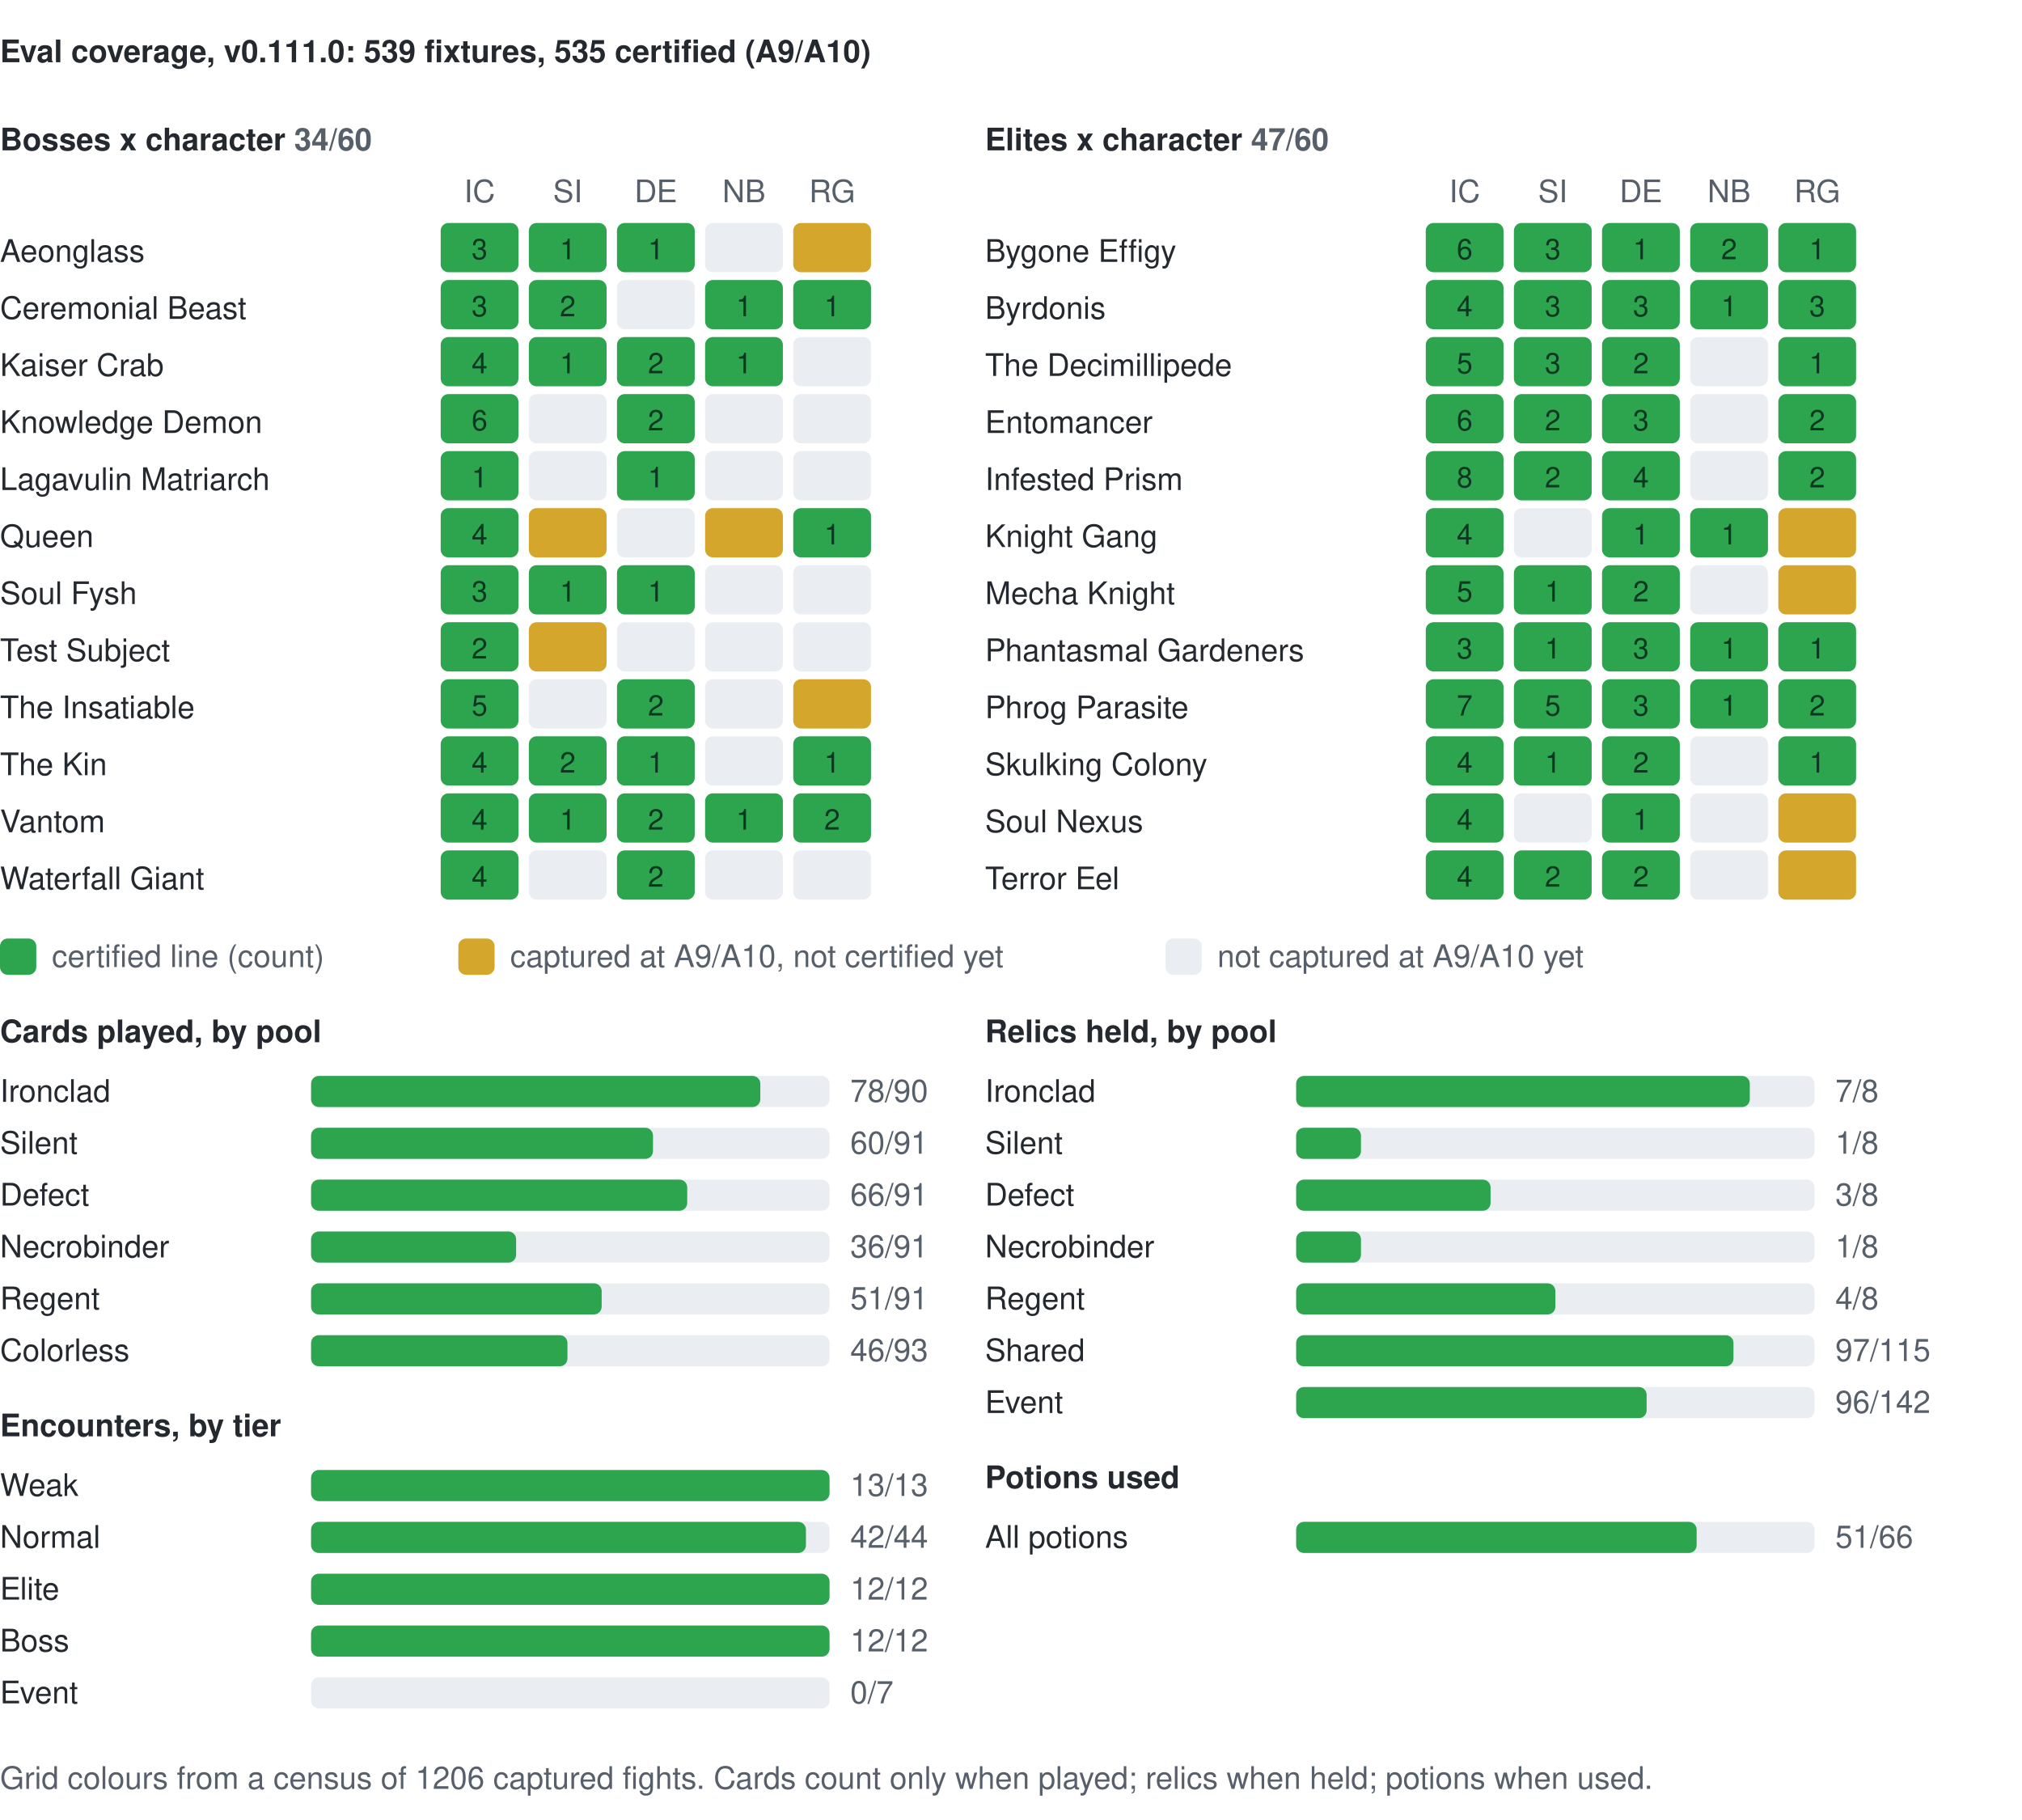
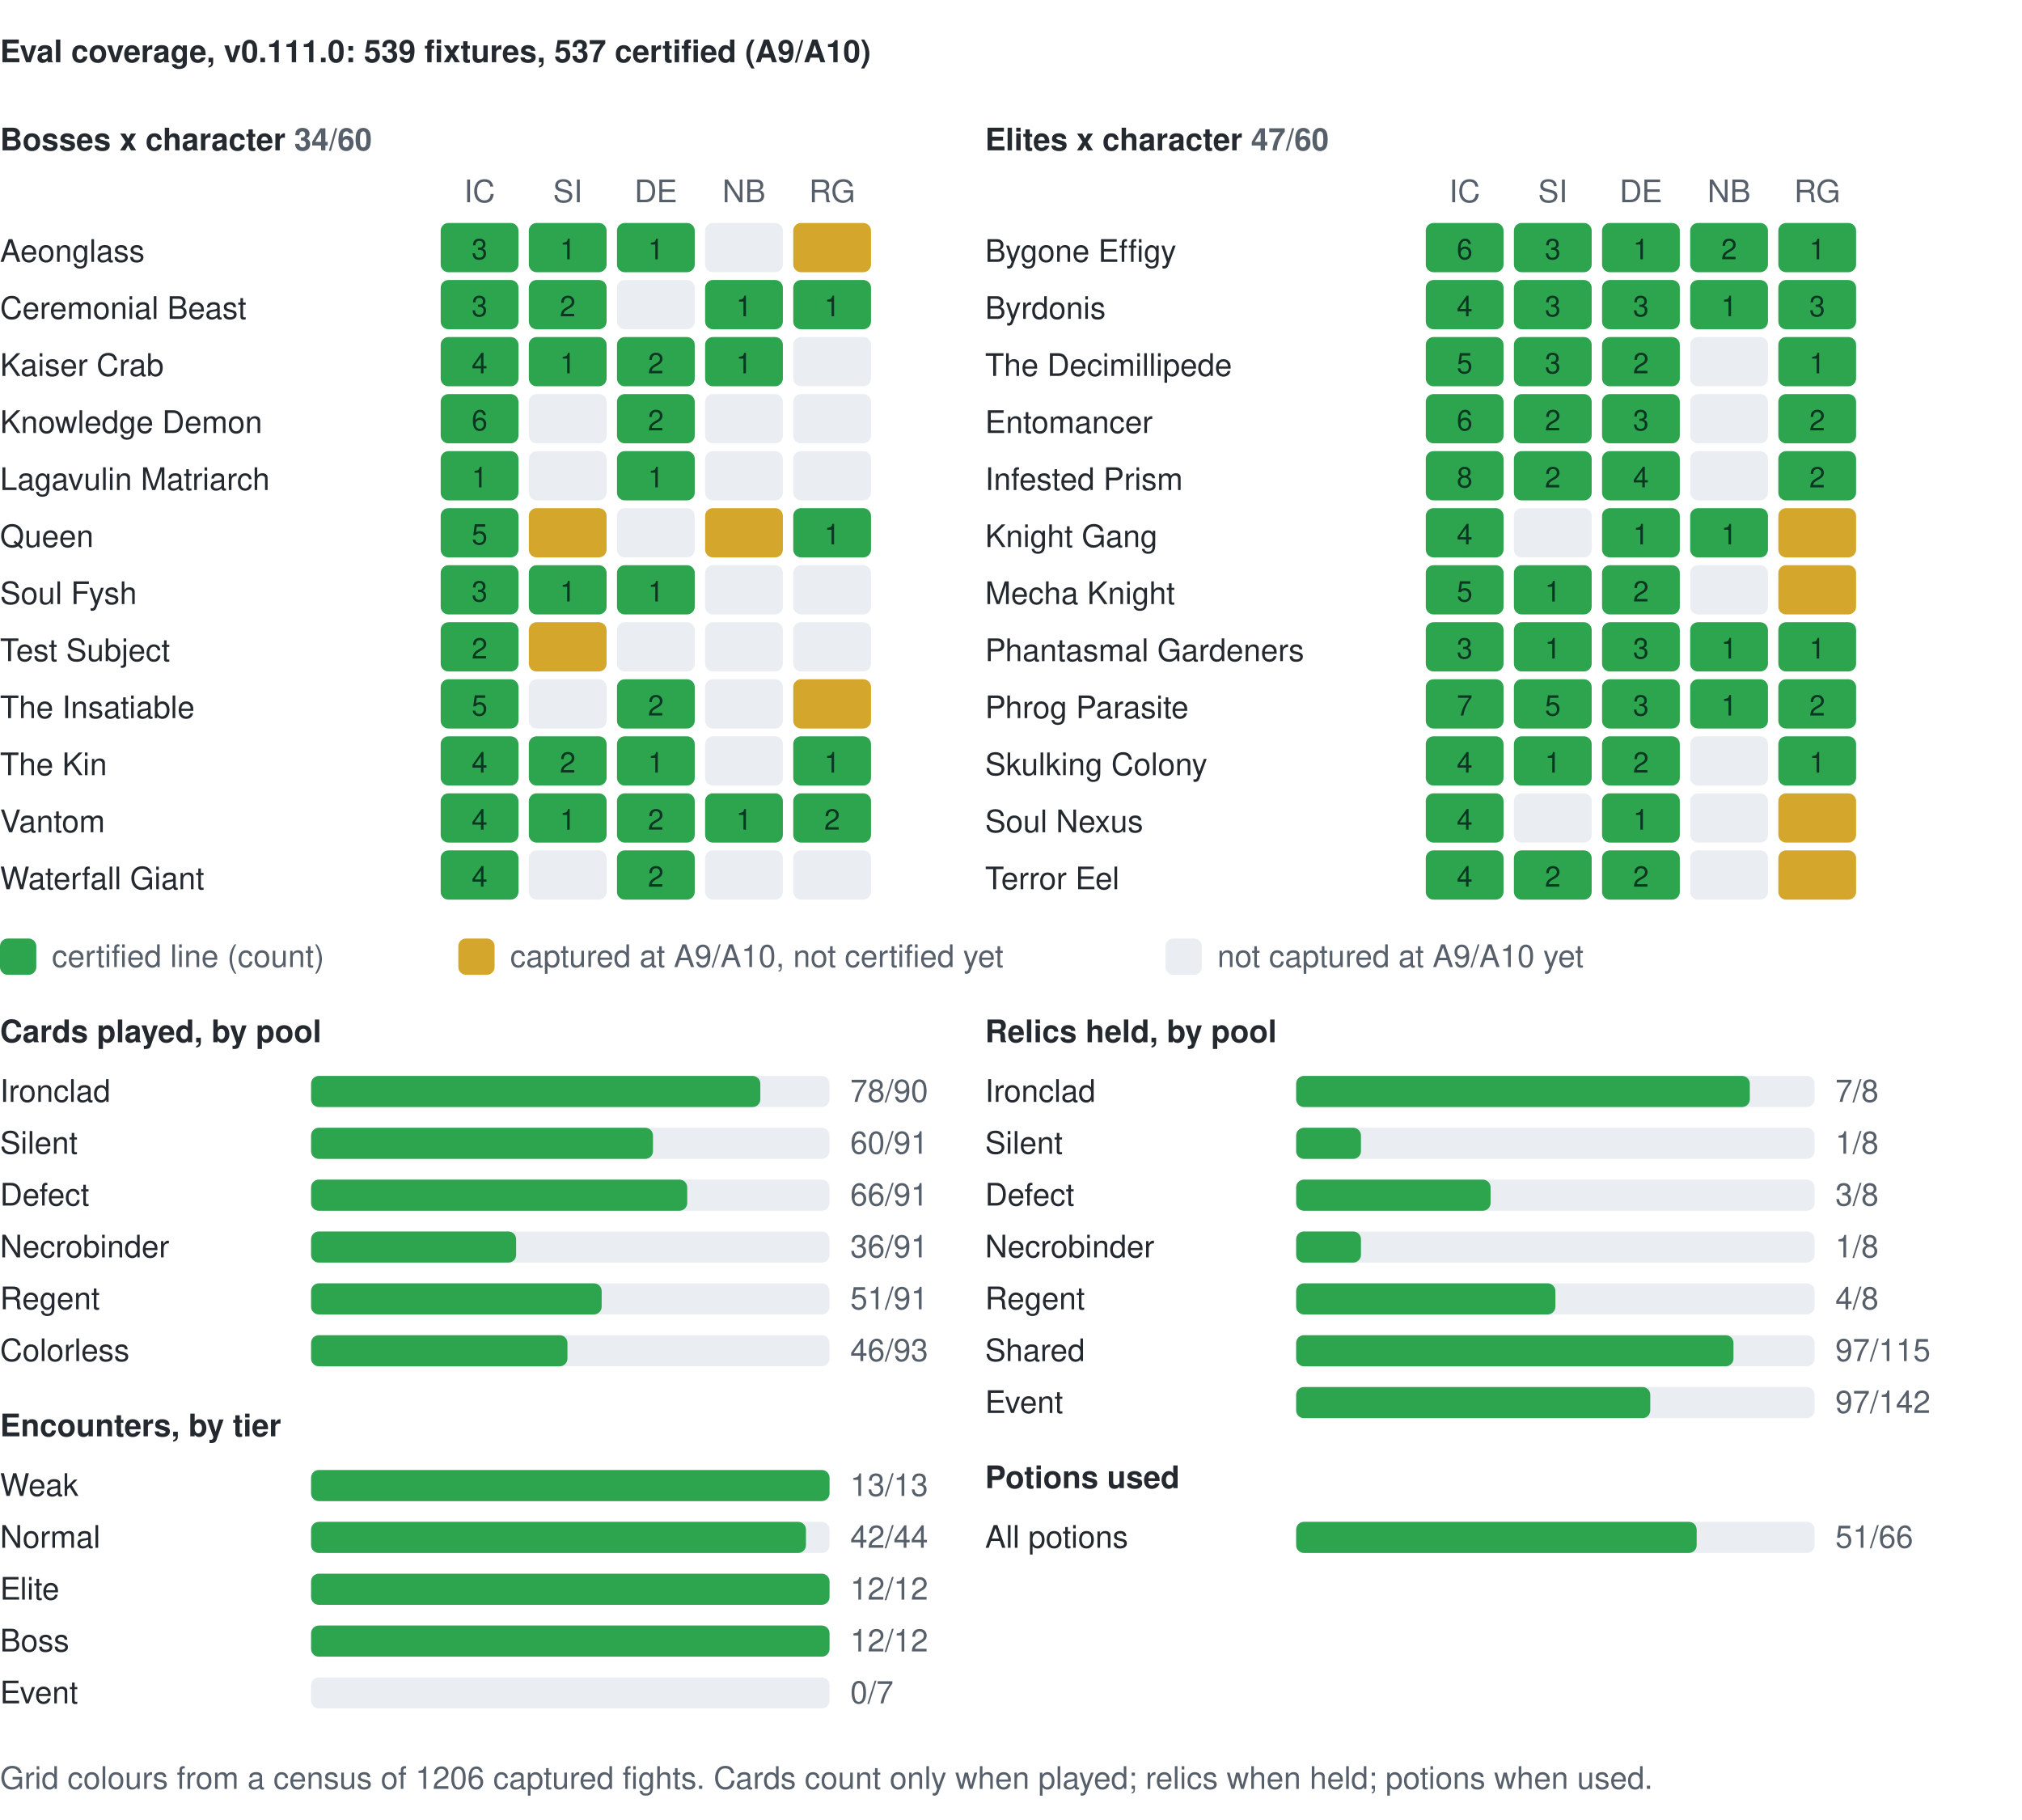
<svg xmlns="http://www.w3.org/2000/svg" width="780" height="702" viewBox="0 0 780 702" role="img" aria-label="Eval suite coverage">
  <style>
.bg{fill:#ffffff}.t{font:12px -apple-system,Segoe UI,Helvetica,Arial,sans-serif;fill:#24292f}
.m{fill:#57606a}.h{font-weight:600}.n{font-size:11px;fill:#0a3622}
.cert{fill:#2da44e}.capt{fill:#d4a72c}.none{fill:#eaeef2}.track{fill:#eaeef2}.bar{fill:#2da44e}
@media (prefers-color-scheme:dark){.bg{fill:#0d1117}.t{fill:#e6edf3}.m{fill:#8d96a0}
.none,.track{fill:#21262d}.cert,.bar{fill:#2ea043}.capt{fill:#bb8009}.n{fill:#ffffff}}
</style>
  <rect class="bg" width="780" height="702" />
  <g transform="translate(0,0)">
-     <text class="t h" x="0" y="24">Eval coverage, v0.111.0: 539 fixtures, 535 certified (A9/A10)</text>
+     <text class="t h" x="0" y="24">Eval coverage, v0.111.0: 539 fixtures, 537 certified (A9/A10)</text>
    <text class="t h" x="0" y="58">Bosses x character <tspan class="m">34/60</tspan>
    </text>
    <text class="t m" x="185" y="78" text-anchor="middle">IC</text>
    <text class="t m" x="219" y="78" text-anchor="middle">SI</text>
    <text class="t m" x="253" y="78" text-anchor="middle">DE</text>
    <text class="t m" x="287" y="78" text-anchor="middle">NB</text>
    <text class="t m" x="321" y="78" text-anchor="middle">RG</text>
    <text class="t" x="0" y="101">Aeonglass</text>
    <rect class="cert" x="170" y="86" width="30" height="19" rx="3" />
    <text class="t n" x="185" y="100" text-anchor="middle">3</text>
    <rect class="cert" x="204" y="86" width="30" height="19" rx="3" />
    <text class="t n" x="219" y="100" text-anchor="middle">1</text>
    <rect class="cert" x="238" y="86" width="30" height="19" rx="3" />
    <text class="t n" x="253" y="100" text-anchor="middle">1</text>
    <rect class="none" x="272" y="86" width="30" height="19" rx="3" />
    <rect class="capt" x="306" y="86" width="30" height="19" rx="3" />
    <text class="t" x="0" y="123">Ceremonial Beast</text>
    <rect class="cert" x="170" y="108" width="30" height="19" rx="3" />
    <text class="t n" x="185" y="122" text-anchor="middle">3</text>
    <rect class="cert" x="204" y="108" width="30" height="19" rx="3" />
    <text class="t n" x="219" y="122" text-anchor="middle">2</text>
    <rect class="none" x="238" y="108" width="30" height="19" rx="3" />
    <rect class="cert" x="272" y="108" width="30" height="19" rx="3" />
    <text class="t n" x="287" y="122" text-anchor="middle">1</text>
    <rect class="cert" x="306" y="108" width="30" height="19" rx="3" />
    <text class="t n" x="321" y="122" text-anchor="middle">1</text>
    <text class="t" x="0" y="145">Kaiser Crab</text>
    <rect class="cert" x="170" y="130" width="30" height="19" rx="3" />
    <text class="t n" x="185" y="144" text-anchor="middle">4</text>
    <rect class="cert" x="204" y="130" width="30" height="19" rx="3" />
    <text class="t n" x="219" y="144" text-anchor="middle">1</text>
    <rect class="cert" x="238" y="130" width="30" height="19" rx="3" />
    <text class="t n" x="253" y="144" text-anchor="middle">2</text>
    <rect class="cert" x="272" y="130" width="30" height="19" rx="3" />
    <text class="t n" x="287" y="144" text-anchor="middle">1</text>
    <rect class="none" x="306" y="130" width="30" height="19" rx="3" />
    <text class="t" x="0" y="167">Knowledge Demon</text>
    <rect class="cert" x="170" y="152" width="30" height="19" rx="3" />
    <text class="t n" x="185" y="166" text-anchor="middle">6</text>
    <rect class="none" x="204" y="152" width="30" height="19" rx="3" />
    <rect class="cert" x="238" y="152" width="30" height="19" rx="3" />
    <text class="t n" x="253" y="166" text-anchor="middle">2</text>
    <rect class="none" x="272" y="152" width="30" height="19" rx="3" />
    <rect class="none" x="306" y="152" width="30" height="19" rx="3" />
    <text class="t" x="0" y="189">Lagavulin Matriarch</text>
    <rect class="cert" x="170" y="174" width="30" height="19" rx="3" />
    <text class="t n" x="185" y="188" text-anchor="middle">1</text>
    <rect class="none" x="204" y="174" width="30" height="19" rx="3" />
    <rect class="cert" x="238" y="174" width="30" height="19" rx="3" />
    <text class="t n" x="253" y="188" text-anchor="middle">1</text>
    <rect class="none" x="272" y="174" width="30" height="19" rx="3" />
    <rect class="none" x="306" y="174" width="30" height="19" rx="3" />
    <text class="t" x="0" y="211">Queen</text>
    <rect class="cert" x="170" y="196" width="30" height="19" rx="3" />
-     <text class="t n" x="185" y="210" text-anchor="middle">4</text>
+     <text class="t n" x="185" y="210" text-anchor="middle">5</text>
    <rect class="capt" x="204" y="196" width="30" height="19" rx="3" />
    <rect class="none" x="238" y="196" width="30" height="19" rx="3" />
    <rect class="capt" x="272" y="196" width="30" height="19" rx="3" />
    <rect class="cert" x="306" y="196" width="30" height="19" rx="3" />
    <text class="t n" x="321" y="210" text-anchor="middle">1</text>
    <text class="t" x="0" y="233">Soul Fysh</text>
    <rect class="cert" x="170" y="218" width="30" height="19" rx="3" />
    <text class="t n" x="185" y="232" text-anchor="middle">3</text>
    <rect class="cert" x="204" y="218" width="30" height="19" rx="3" />
    <text class="t n" x="219" y="232" text-anchor="middle">1</text>
    <rect class="cert" x="238" y="218" width="30" height="19" rx="3" />
    <text class="t n" x="253" y="232" text-anchor="middle">1</text>
    <rect class="none" x="272" y="218" width="30" height="19" rx="3" />
    <rect class="none" x="306" y="218" width="30" height="19" rx="3" />
    <text class="t" x="0" y="255">Test Subject</text>
    <rect class="cert" x="170" y="240" width="30" height="19" rx="3" />
    <text class="t n" x="185" y="254" text-anchor="middle">2</text>
    <rect class="capt" x="204" y="240" width="30" height="19" rx="3" />
    <rect class="none" x="238" y="240" width="30" height="19" rx="3" />
    <rect class="none" x="272" y="240" width="30" height="19" rx="3" />
    <rect class="none" x="306" y="240" width="30" height="19" rx="3" />
    <text class="t" x="0" y="277">The Insatiable</text>
    <rect class="cert" x="170" y="262" width="30" height="19" rx="3" />
    <text class="t n" x="185" y="276" text-anchor="middle">5</text>
    <rect class="none" x="204" y="262" width="30" height="19" rx="3" />
    <rect class="cert" x="238" y="262" width="30" height="19" rx="3" />
    <text class="t n" x="253" y="276" text-anchor="middle">2</text>
    <rect class="none" x="272" y="262" width="30" height="19" rx="3" />
    <rect class="capt" x="306" y="262" width="30" height="19" rx="3" />
    <text class="t" x="0" y="299">The Kin</text>
    <rect class="cert" x="170" y="284" width="30" height="19" rx="3" />
    <text class="t n" x="185" y="298" text-anchor="middle">4</text>
    <rect class="cert" x="204" y="284" width="30" height="19" rx="3" />
    <text class="t n" x="219" y="298" text-anchor="middle">2</text>
    <rect class="cert" x="238" y="284" width="30" height="19" rx="3" />
    <text class="t n" x="253" y="298" text-anchor="middle">1</text>
    <rect class="none" x="272" y="284" width="30" height="19" rx="3" />
    <rect class="cert" x="306" y="284" width="30" height="19" rx="3" />
    <text class="t n" x="321" y="298" text-anchor="middle">1</text>
    <text class="t" x="0" y="321">Vantom</text>
    <rect class="cert" x="170" y="306" width="30" height="19" rx="3" />
    <text class="t n" x="185" y="320" text-anchor="middle">4</text>
    <rect class="cert" x="204" y="306" width="30" height="19" rx="3" />
    <text class="t n" x="219" y="320" text-anchor="middle">1</text>
    <rect class="cert" x="238" y="306" width="30" height="19" rx="3" />
    <text class="t n" x="253" y="320" text-anchor="middle">2</text>
    <rect class="cert" x="272" y="306" width="30" height="19" rx="3" />
    <text class="t n" x="287" y="320" text-anchor="middle">1</text>
    <rect class="cert" x="306" y="306" width="30" height="19" rx="3" />
    <text class="t n" x="321" y="320" text-anchor="middle">2</text>
    <text class="t" x="0" y="343">Waterfall Giant</text>
    <rect class="cert" x="170" y="328" width="30" height="19" rx="3" />
    <text class="t n" x="185" y="342" text-anchor="middle">4</text>
    <rect class="none" x="204" y="328" width="30" height="19" rx="3" />
    <rect class="cert" x="238" y="328" width="30" height="19" rx="3" />
    <text class="t n" x="253" y="342" text-anchor="middle">2</text>
    <rect class="none" x="272" y="328" width="30" height="19" rx="3" />
    <rect class="none" x="306" y="328" width="30" height="19" rx="3" />
    <text class="t h" x="380" y="58">Elites x character <tspan class="m">47/60</tspan>
    </text>
    <text class="t m" x="565" y="78" text-anchor="middle">IC</text>
    <text class="t m" x="599" y="78" text-anchor="middle">SI</text>
    <text class="t m" x="633" y="78" text-anchor="middle">DE</text>
    <text class="t m" x="667" y="78" text-anchor="middle">NB</text>
    <text class="t m" x="701" y="78" text-anchor="middle">RG</text>
    <text class="t" x="380" y="101">Bygone Effigy</text>
    <rect class="cert" x="550" y="86" width="30" height="19" rx="3" />
    <text class="t n" x="565" y="100" text-anchor="middle">6</text>
    <rect class="cert" x="584" y="86" width="30" height="19" rx="3" />
    <text class="t n" x="599" y="100" text-anchor="middle">3</text>
    <rect class="cert" x="618" y="86" width="30" height="19" rx="3" />
    <text class="t n" x="633" y="100" text-anchor="middle">1</text>
    <rect class="cert" x="652" y="86" width="30" height="19" rx="3" />
    <text class="t n" x="667" y="100" text-anchor="middle">2</text>
    <rect class="cert" x="686" y="86" width="30" height="19" rx="3" />
    <text class="t n" x="701" y="100" text-anchor="middle">1</text>
    <text class="t" x="380" y="123">Byrdonis</text>
    <rect class="cert" x="550" y="108" width="30" height="19" rx="3" />
    <text class="t n" x="565" y="122" text-anchor="middle">4</text>
    <rect class="cert" x="584" y="108" width="30" height="19" rx="3" />
    <text class="t n" x="599" y="122" text-anchor="middle">3</text>
    <rect class="cert" x="618" y="108" width="30" height="19" rx="3" />
    <text class="t n" x="633" y="122" text-anchor="middle">3</text>
    <rect class="cert" x="652" y="108" width="30" height="19" rx="3" />
    <text class="t n" x="667" y="122" text-anchor="middle">1</text>
    <rect class="cert" x="686" y="108" width="30" height="19" rx="3" />
    <text class="t n" x="701" y="122" text-anchor="middle">3</text>
    <text class="t" x="380" y="145">The Decimillipede</text>
    <rect class="cert" x="550" y="130" width="30" height="19" rx="3" />
    <text class="t n" x="565" y="144" text-anchor="middle">5</text>
    <rect class="cert" x="584" y="130" width="30" height="19" rx="3" />
    <text class="t n" x="599" y="144" text-anchor="middle">3</text>
    <rect class="cert" x="618" y="130" width="30" height="19" rx="3" />
    <text class="t n" x="633" y="144" text-anchor="middle">2</text>
    <rect class="none" x="652" y="130" width="30" height="19" rx="3" />
    <rect class="cert" x="686" y="130" width="30" height="19" rx="3" />
    <text class="t n" x="701" y="144" text-anchor="middle">1</text>
    <text class="t" x="380" y="167">Entomancer</text>
    <rect class="cert" x="550" y="152" width="30" height="19" rx="3" />
    <text class="t n" x="565" y="166" text-anchor="middle">6</text>
    <rect class="cert" x="584" y="152" width="30" height="19" rx="3" />
    <text class="t n" x="599" y="166" text-anchor="middle">2</text>
    <rect class="cert" x="618" y="152" width="30" height="19" rx="3" />
    <text class="t n" x="633" y="166" text-anchor="middle">3</text>
    <rect class="none" x="652" y="152" width="30" height="19" rx="3" />
    <rect class="cert" x="686" y="152" width="30" height="19" rx="3" />
    <text class="t n" x="701" y="166" text-anchor="middle">2</text>
    <text class="t" x="380" y="189">Infested Prism</text>
    <rect class="cert" x="550" y="174" width="30" height="19" rx="3" />
    <text class="t n" x="565" y="188" text-anchor="middle">8</text>
    <rect class="cert" x="584" y="174" width="30" height="19" rx="3" />
    <text class="t n" x="599" y="188" text-anchor="middle">2</text>
    <rect class="cert" x="618" y="174" width="30" height="19" rx="3" />
    <text class="t n" x="633" y="188" text-anchor="middle">4</text>
    <rect class="none" x="652" y="174" width="30" height="19" rx="3" />
    <rect class="cert" x="686" y="174" width="30" height="19" rx="3" />
    <text class="t n" x="701" y="188" text-anchor="middle">2</text>
    <text class="t" x="380" y="211">Knight Gang</text>
    <rect class="cert" x="550" y="196" width="30" height="19" rx="3" />
    <text class="t n" x="565" y="210" text-anchor="middle">4</text>
    <rect class="none" x="584" y="196" width="30" height="19" rx="3" />
    <rect class="cert" x="618" y="196" width="30" height="19" rx="3" />
    <text class="t n" x="633" y="210" text-anchor="middle">1</text>
    <rect class="cert" x="652" y="196" width="30" height="19" rx="3" />
    <text class="t n" x="667" y="210" text-anchor="middle">1</text>
    <rect class="capt" x="686" y="196" width="30" height="19" rx="3" />
    <text class="t" x="380" y="233">Mecha Knight</text>
    <rect class="cert" x="550" y="218" width="30" height="19" rx="3" />
    <text class="t n" x="565" y="232" text-anchor="middle">5</text>
    <rect class="cert" x="584" y="218" width="30" height="19" rx="3" />
    <text class="t n" x="599" y="232" text-anchor="middle">1</text>
    <rect class="cert" x="618" y="218" width="30" height="19" rx="3" />
    <text class="t n" x="633" y="232" text-anchor="middle">2</text>
    <rect class="none" x="652" y="218" width="30" height="19" rx="3" />
    <rect class="capt" x="686" y="218" width="30" height="19" rx="3" />
    <text class="t" x="380" y="255">Phantasmal Gardeners</text>
    <rect class="cert" x="550" y="240" width="30" height="19" rx="3" />
    <text class="t n" x="565" y="254" text-anchor="middle">3</text>
    <rect class="cert" x="584" y="240" width="30" height="19" rx="3" />
    <text class="t n" x="599" y="254" text-anchor="middle">1</text>
    <rect class="cert" x="618" y="240" width="30" height="19" rx="3" />
    <text class="t n" x="633" y="254" text-anchor="middle">3</text>
    <rect class="cert" x="652" y="240" width="30" height="19" rx="3" />
    <text class="t n" x="667" y="254" text-anchor="middle">1</text>
    <rect class="cert" x="686" y="240" width="30" height="19" rx="3" />
    <text class="t n" x="701" y="254" text-anchor="middle">1</text>
    <text class="t" x="380" y="277">Phrog Parasite</text>
    <rect class="cert" x="550" y="262" width="30" height="19" rx="3" />
    <text class="t n" x="565" y="276" text-anchor="middle">7</text>
    <rect class="cert" x="584" y="262" width="30" height="19" rx="3" />
    <text class="t n" x="599" y="276" text-anchor="middle">5</text>
    <rect class="cert" x="618" y="262" width="30" height="19" rx="3" />
    <text class="t n" x="633" y="276" text-anchor="middle">3</text>
    <rect class="cert" x="652" y="262" width="30" height="19" rx="3" />
    <text class="t n" x="667" y="276" text-anchor="middle">1</text>
    <rect class="cert" x="686" y="262" width="30" height="19" rx="3" />
    <text class="t n" x="701" y="276" text-anchor="middle">2</text>
    <text class="t" x="380" y="299">Skulking Colony</text>
    <rect class="cert" x="550" y="284" width="30" height="19" rx="3" />
    <text class="t n" x="565" y="298" text-anchor="middle">4</text>
    <rect class="cert" x="584" y="284" width="30" height="19" rx="3" />
    <text class="t n" x="599" y="298" text-anchor="middle">1</text>
    <rect class="cert" x="618" y="284" width="30" height="19" rx="3" />
    <text class="t n" x="633" y="298" text-anchor="middle">2</text>
    <rect class="none" x="652" y="284" width="30" height="19" rx="3" />
    <rect class="cert" x="686" y="284" width="30" height="19" rx="3" />
    <text class="t n" x="701" y="298" text-anchor="middle">1</text>
    <text class="t" x="380" y="321">Soul Nexus</text>
    <rect class="cert" x="550" y="306" width="30" height="19" rx="3" />
    <text class="t n" x="565" y="320" text-anchor="middle">4</text>
    <rect class="none" x="584" y="306" width="30" height="19" rx="3" />
    <rect class="cert" x="618" y="306" width="30" height="19" rx="3" />
    <text class="t n" x="633" y="320" text-anchor="middle">1</text>
    <rect class="none" x="652" y="306" width="30" height="19" rx="3" />
    <rect class="capt" x="686" y="306" width="30" height="19" rx="3" />
    <text class="t" x="380" y="343">Terror Eel</text>
    <rect class="cert" x="550" y="328" width="30" height="19" rx="3" />
    <text class="t n" x="565" y="342" text-anchor="middle">4</text>
    <rect class="cert" x="584" y="328" width="30" height="19" rx="3" />
    <text class="t n" x="599" y="342" text-anchor="middle">2</text>
    <rect class="cert" x="618" y="328" width="30" height="19" rx="3" />
    <text class="t n" x="633" y="342" text-anchor="middle">2</text>
    <rect class="none" x="652" y="328" width="30" height="19" rx="3" />
    <rect class="capt" x="686" y="328" width="30" height="19" rx="3" />
    <rect class="cert" x="0" y="362" width="14" height="14" rx="3" />
    <text class="t m" x="20" y="373">certified line (count)</text>
    <rect class="capt" x="176.8" y="362" width="14" height="14" rx="3" />
    <text class="t m" x="196.8" y="373">captured at A9/A10, not certified yet</text>
    <rect class="none" x="449.6" y="362" width="14" height="14" rx="3" />
    <text class="t m" x="469.6" y="373">not captured at A9/A10 yet</text>
    <text class="t h" x="0" y="402">Cards played, by pool</text>
    <text class="t" x="0" y="425">Ironclad</text>
    <rect class="track" x="120" y="415" width="200" height="12" rx="3" />
    <rect class="bar" x="120" y="415" width="173.3" height="12" rx="3" />
    <text class="t m" x="328" y="425">78/90</text>
    <text class="t" x="0" y="445">Silent</text>
    <rect class="track" x="120" y="435" width="200" height="12" rx="3" />
    <rect class="bar" x="120" y="435" width="131.9" height="12" rx="3" />
    <text class="t m" x="328" y="445">60/91</text>
    <text class="t" x="0" y="465">Defect</text>
    <rect class="track" x="120" y="455" width="200" height="12" rx="3" />
    <rect class="bar" x="120" y="455" width="145.1" height="12" rx="3" />
    <text class="t m" x="328" y="465">66/91</text>
    <text class="t" x="0" y="485">Necrobinder</text>
    <rect class="track" x="120" y="475" width="200" height="12" rx="3" />
    <rect class="bar" x="120" y="475" width="79.1" height="12" rx="3" />
    <text class="t m" x="328" y="485">36/91</text>
    <text class="t" x="0" y="505">Regent</text>
    <rect class="track" x="120" y="495" width="200" height="12" rx="3" />
    <rect class="bar" x="120" y="495" width="112.1" height="12" rx="3" />
    <text class="t m" x="328" y="505">51/91</text>
    <text class="t" x="0" y="525">Colorless</text>
    <rect class="track" x="120" y="515" width="200" height="12" rx="3" />
    <rect class="bar" x="120" y="515" width="98.9" height="12" rx="3" />
    <text class="t m" x="328" y="525">46/93</text>
    <text class="t h" x="380" y="402">Relics held, by pool</text>
    <text class="t" x="380" y="425">Ironclad</text>
    <rect class="track" x="500" y="415" width="200" height="12" rx="3" />
    <rect class="bar" x="500" y="415" width="175.0" height="12" rx="3" />
    <text class="t m" x="708" y="425">7/8</text>
    <text class="t" x="380" y="445">Silent</text>
    <rect class="track" x="500" y="435" width="200" height="12" rx="3" />
    <rect class="bar" x="500" y="435" width="25.0" height="12" rx="3" />
    <text class="t m" x="708" y="445">1/8</text>
    <text class="t" x="380" y="465">Defect</text>
    <rect class="track" x="500" y="455" width="200" height="12" rx="3" />
    <rect class="bar" x="500" y="455" width="75.0" height="12" rx="3" />
    <text class="t m" x="708" y="465">3/8</text>
    <text class="t" x="380" y="485">Necrobinder</text>
    <rect class="track" x="500" y="475" width="200" height="12" rx="3" />
    <rect class="bar" x="500" y="475" width="25.0" height="12" rx="3" />
    <text class="t m" x="708" y="485">1/8</text>
    <text class="t" x="380" y="505">Regent</text>
    <rect class="track" x="500" y="495" width="200" height="12" rx="3" />
    <rect class="bar" x="500" y="495" width="100.0" height="12" rx="3" />
    <text class="t m" x="708" y="505">4/8</text>
    <text class="t" x="380" y="525">Shared</text>
    <rect class="track" x="500" y="515" width="200" height="12" rx="3" />
    <rect class="bar" x="500" y="515" width="168.7" height="12" rx="3" />
    <text class="t m" x="708" y="525">97/115</text>
    <text class="t" x="380" y="545">Event</text>
    <rect class="track" x="500" y="535" width="200" height="12" rx="3" />
-     <rect class="bar" x="500" y="535" width="135.2" height="12" rx="3" />
-     <text class="t m" x="708" y="545">96/142</text>
+     <rect class="bar" x="500" y="535" width="136.6" height="12" rx="3" />
+     <text class="t m" x="708" y="545">97/142</text>
    <text class="t h" x="0" y="554">Encounters, by tier</text>
    <text class="t" x="0" y="577">Weak</text>
    <rect class="track" x="120" y="567" width="200" height="12" rx="3" />
    <rect class="bar" x="120" y="567" width="200.0" height="12" rx="3" />
    <text class="t m" x="328" y="577">13/13</text>
    <text class="t" x="0" y="597">Normal</text>
    <rect class="track" x="120" y="587" width="200" height="12" rx="3" />
    <rect class="bar" x="120" y="587" width="190.9" height="12" rx="3" />
    <text class="t m" x="328" y="597">42/44</text>
    <text class="t" x="0" y="617">Elite</text>
    <rect class="track" x="120" y="607" width="200" height="12" rx="3" />
    <rect class="bar" x="120" y="607" width="200.0" height="12" rx="3" />
    <text class="t m" x="328" y="617">12/12</text>
    <text class="t" x="0" y="637">Boss</text>
    <rect class="track" x="120" y="627" width="200" height="12" rx="3" />
    <rect class="bar" x="120" y="627" width="200.0" height="12" rx="3" />
    <text class="t m" x="328" y="637">12/12</text>
    <text class="t" x="0" y="657">Event</text>
    <rect class="track" x="120" y="647" width="200" height="12" rx="3" />
    <text class="t m" x="328" y="657">0/7</text>
    <text class="t h" x="380" y="574">Potions used</text>
    <text class="t" x="380" y="597">All potions</text>
    <rect class="track" x="500" y="587" width="200" height="12" rx="3" />
    <rect class="bar" x="500" y="587" width="154.5" height="12" rx="3" />
    <text class="t m" x="708" y="597">51/66</text>
    <text class="t m" x="0" y="690">Grid colours from a census of 1206 captured fights. Cards count only when played; relics when held; potions when used.</text>
  </g>
</svg>
